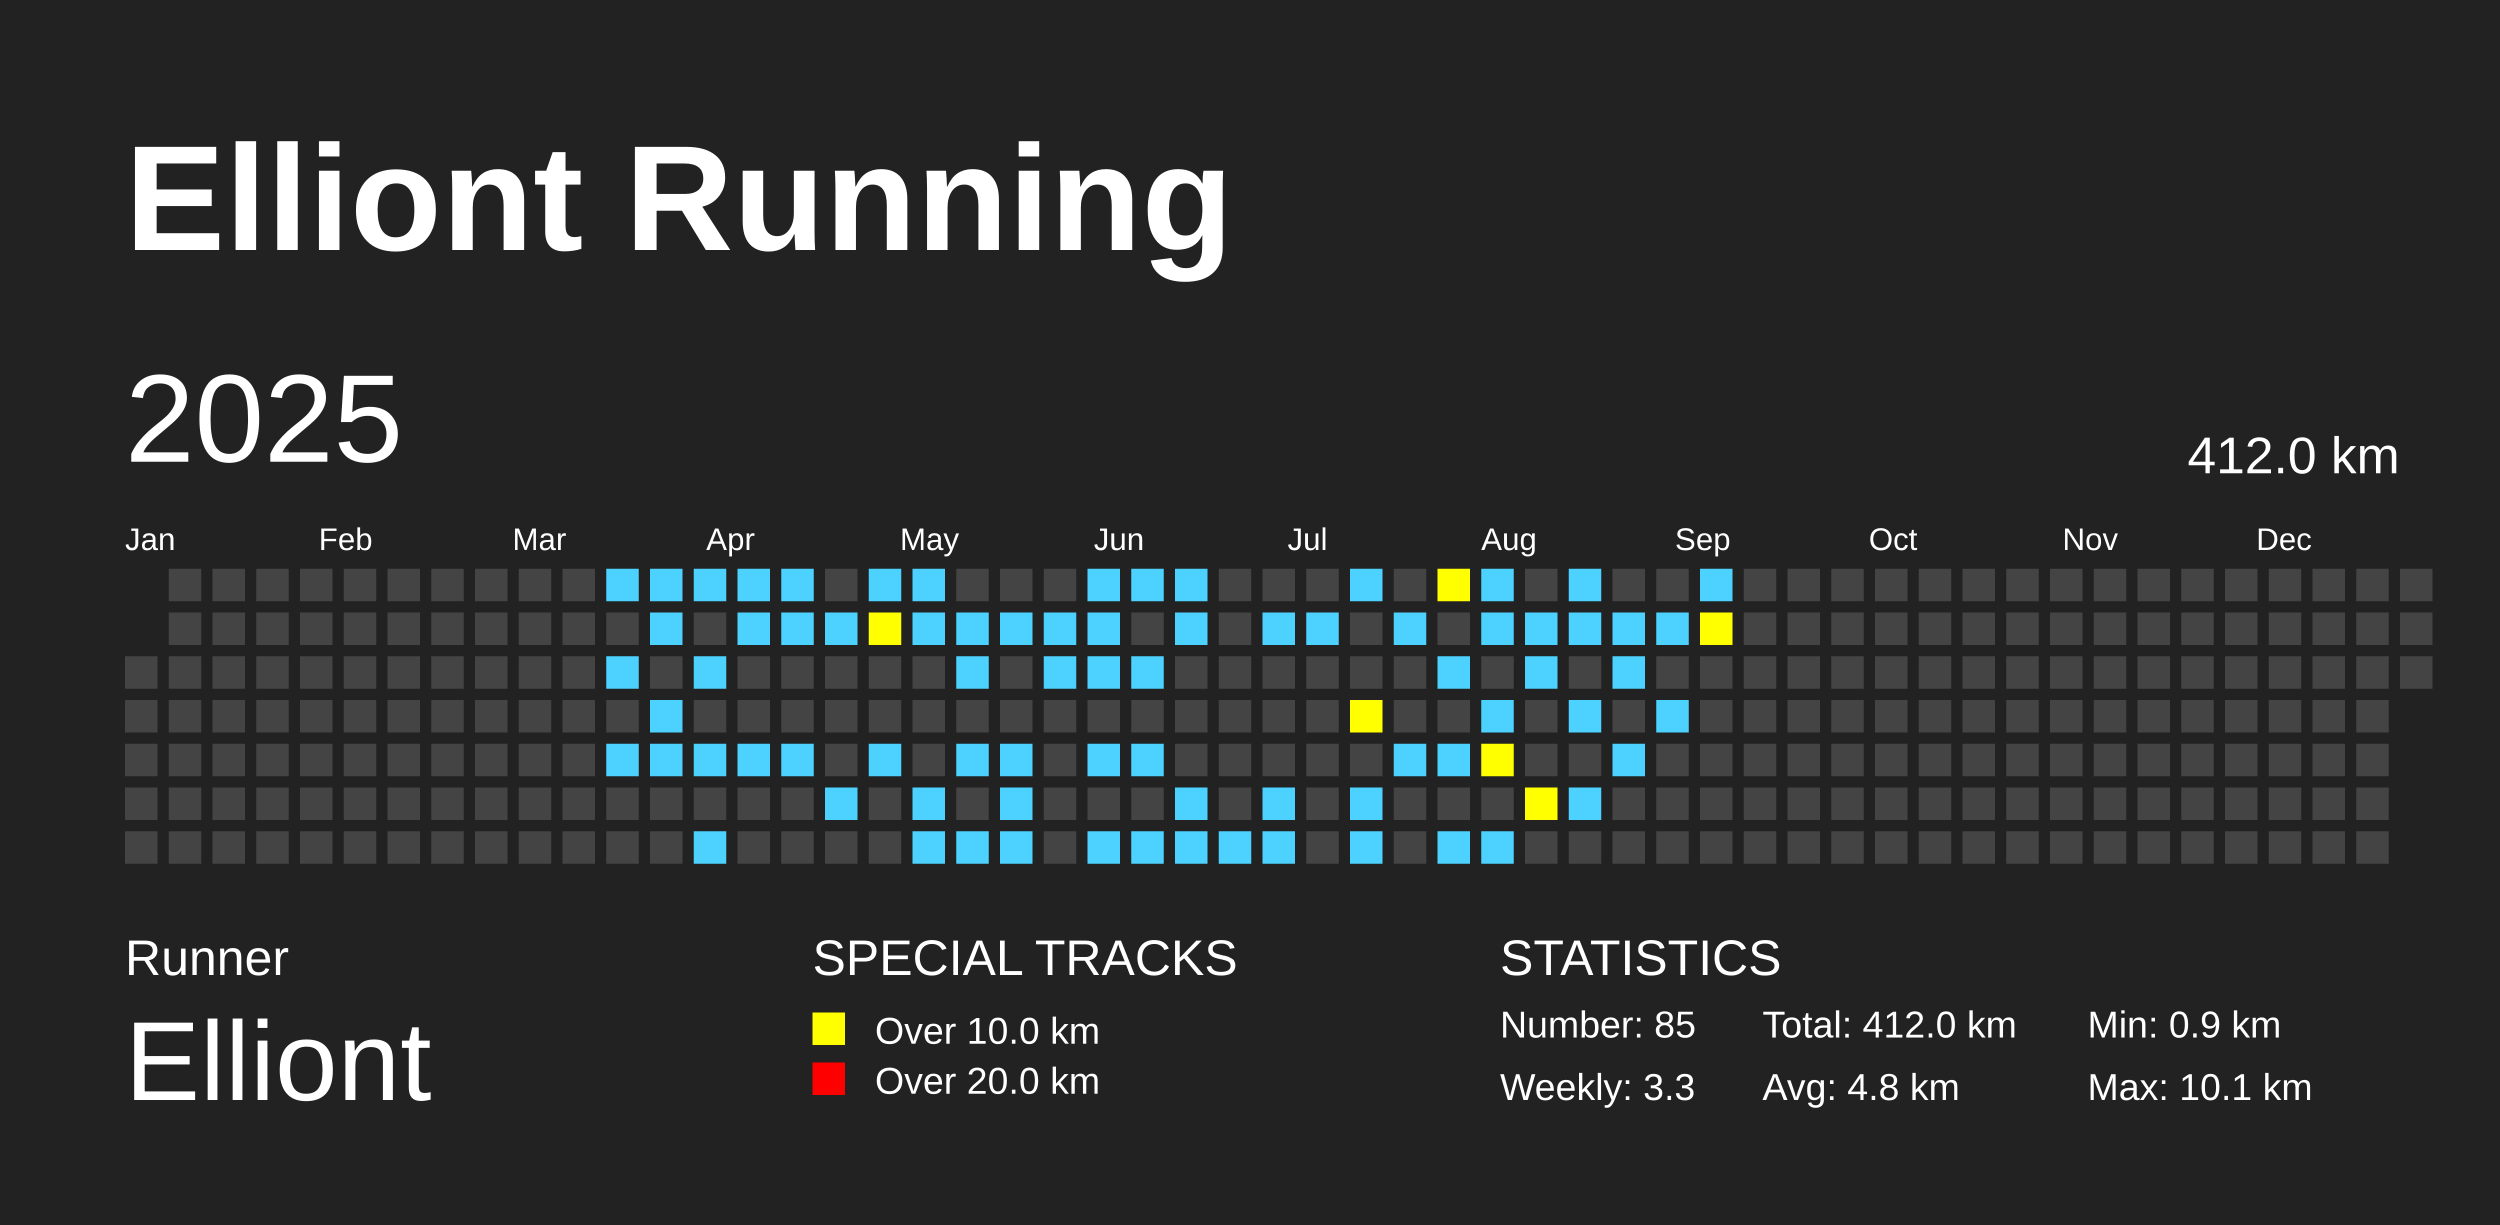
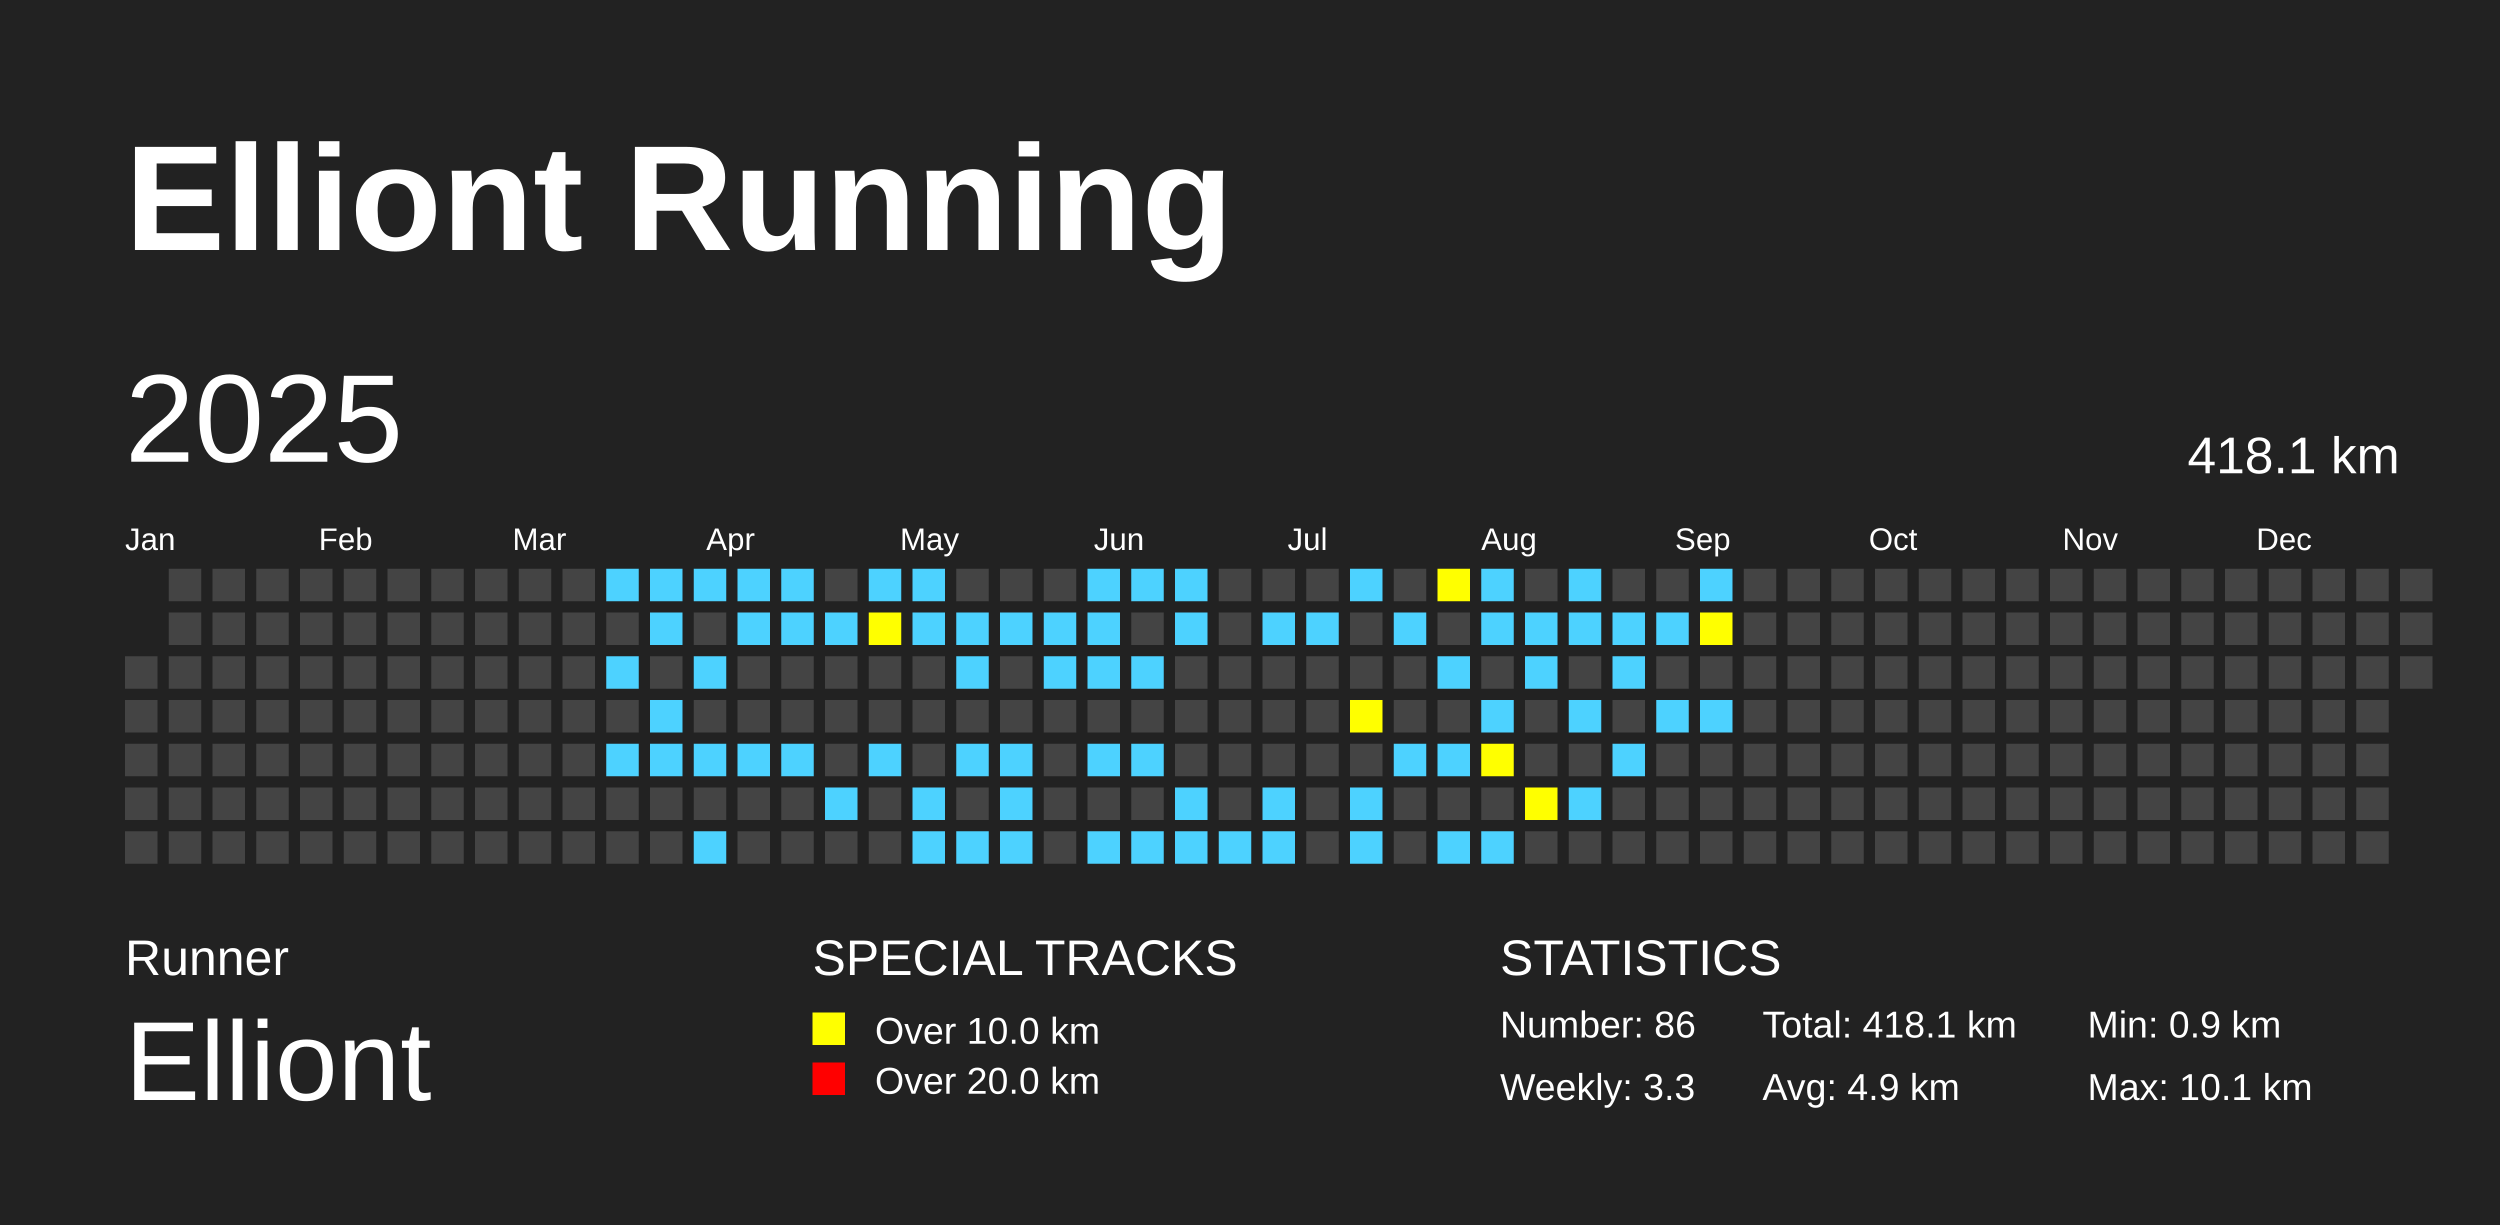
<svg xmlns="http://www.w3.org/2000/svg" baseProfile="full" height="98mm" version="1.1" viewBox="0,0,200,98" width="200mm">
  <defs />
  <rect fill="#222222" height="98" width="200" x="0" y="0" />
  <text fill="#FFFFFF" style="font-size:12px; font-family:Arial; font-weight:bold;" x="10" y="20">Elliont Running</text>
  <text fill="#FFFFFF" style="font-size:4px; font-family:Arial" x="10" y="78">Runner</text>
  <text fill="#FFFFFF" style="font-size:9px; font-family:Arial" x="10" y="88">Elliont</text>
  <text fill="#FFFFFF" style="font-size:4px; font-family:Arial" x="65" y="78">SPECIAL TRACKS</text>
  <rect fill="yellow" height="2.6" width="2.6" x="65" y="81" />
  <text fill="#FFFFFF" style="font-size:3px; font-family:Arial" x="70" y="83.5">Over 10.0 km</text>
  <rect fill="red" height="2.6" width="2.6" x="65" y="85" />
  <text fill="#FFFFFF" style="font-size:3px; font-family:Arial" x="70" y="87.5">Over 20.0 km</text>
  <text fill="#FFFFFF" style="font-size:4px; font-family:Arial" x="120" y="78">STATISTICS</text>
-   <text fill="#FFFFFF" style="font-size:3px; font-family:Arial" x="120" y="83">Number: 85</text>
+   <text fill="#FFFFFF" style="font-size:3px; font-family:Arial" x="120" y="83">Number: 86</text>
  <text fill="#FFFFFF" style="font-size:3px; font-family:Arial" x="120" y="88">Weekly: 3.3</text>
-   <text fill="#FFFFFF" style="font-size:3px; font-family:Arial" x="141" y="83">Total: 412.0 km</text>
-   <text fill="#FFFFFF" style="font-size:3px; font-family:Arial" x="141" y="88">Avg: 4.8 km</text>
+   <text fill="#FFFFFF" style="font-size:3px; font-family:Arial" x="141" y="83">Total: 418.1 km</text>
+   <text fill="#FFFFFF" style="font-size:3px; font-family:Arial" x="141" y="88">Avg: 4.9 km</text>
  <text fill="#FFFFFF" style="font-size:3px; font-family:Arial" x="167" y="83">Min: 0.9 km</text>
  <text fill="#FFFFFF" style="font-size:3px; font-family:Arial" x="167" y="88">Max: 10.1 km</text>
  <text dominant-baseline="hanging" fill="#FFFFFF" style="font-size:10.0px; font-family:Arial;" x="10" y="30">2025</text>
-   <text dominant-baseline="hanging" fill="#FFFFFF" style="font-size:4.125px; font-family:Arial;" x="175" y="35">412.0 km</text>
+   <text dominant-baseline="hanging" fill="#FFFFFF" style="font-size:4.125px; font-family:Arial;" x="175" y="35">418.1 km</text>
  <text fill="#FFFFFF" style="font-size:2.5px; font-family:Arial" x="10.0" y="44">Jan</text>
  <text fill="#FFFFFF" style="font-size:2.5px; font-family:Arial" x="25.5" y="44">Feb</text>
  <text fill="#FFFFFF" style="font-size:2.5px; font-family:Arial" x="41.0" y="44">Mar</text>
  <text fill="#FFFFFF" style="font-size:2.5px; font-family:Arial" x="56.5" y="44">Apr</text>
  <text fill="#FFFFFF" style="font-size:2.5px; font-family:Arial" x="72.0" y="44">May</text>
  <text fill="#FFFFFF" style="font-size:2.5px; font-family:Arial" x="87.5" y="44">Jun</text>
  <text fill="#FFFFFF" style="font-size:2.5px; font-family:Arial" x="103.0" y="44">Jul</text>
  <text fill="#FFFFFF" style="font-size:2.5px; font-family:Arial" x="118.5" y="44">Aug</text>
  <text fill="#FFFFFF" style="font-size:2.5px; font-family:Arial" x="134.0" y="44">Sep</text>
  <text fill="#FFFFFF" style="font-size:2.5px; font-family:Arial" x="149.5" y="44">Oct</text>
  <text fill="#FFFFFF" style="font-size:2.5px; font-family:Arial" x="165.0" y="44">Nov</text>
  <text fill="#FFFFFF" style="font-size:2.5px; font-family:Arial" x="180.5" y="44">Dec</text>
  <rect fill="#444444" height="2.6" width="2.6" x="10.0" y="52.5" />
  <rect fill="#444444" height="2.6" width="2.6" x="10.0" y="56.0" />
  <rect fill="#444444" height="2.6" width="2.6" x="10.0" y="59.5" />
  <rect fill="#444444" height="2.6" width="2.6" x="10.0" y="63.0" />
  <rect fill="#444444" height="2.6" width="2.6" x="10.0" y="66.5" />
  <rect fill="#444444" height="2.6" width="2.6" x="13.5" y="45.5" />
  <rect fill="#444444" height="2.6" width="2.6" x="13.5" y="49.0" />
  <rect fill="#444444" height="2.6" width="2.6" x="13.5" y="52.5" />
  <rect fill="#444444" height="2.6" width="2.6" x="13.5" y="56.0" />
  <rect fill="#444444" height="2.6" width="2.6" x="13.5" y="59.5" />
  <rect fill="#444444" height="2.6" width="2.6" x="13.5" y="63.0" />
  <rect fill="#444444" height="2.6" width="2.6" x="13.5" y="66.5" />
  <rect fill="#444444" height="2.6" width="2.6" x="17.0" y="45.5" />
  <rect fill="#444444" height="2.6" width="2.6" x="17.0" y="49.0" />
  <rect fill="#444444" height="2.6" width="2.6" x="17.0" y="52.5" />
  <rect fill="#444444" height="2.6" width="2.6" x="17.0" y="56.0" />
  <rect fill="#444444" height="2.6" width="2.6" x="17.0" y="59.5" />
  <rect fill="#444444" height="2.6" width="2.6" x="17.0" y="63.0" />
  <rect fill="#444444" height="2.6" width="2.6" x="17.0" y="66.5" />
  <rect fill="#444444" height="2.6" width="2.6" x="20.5" y="45.5" />
  <rect fill="#444444" height="2.6" width="2.6" x="20.5" y="49.0" />
  <rect fill="#444444" height="2.6" width="2.6" x="20.5" y="52.5" />
  <rect fill="#444444" height="2.6" width="2.6" x="20.5" y="56.0" />
  <rect fill="#444444" height="2.6" width="2.6" x="20.5" y="59.5" />
  <rect fill="#444444" height="2.6" width="2.6" x="20.5" y="63.0" />
  <rect fill="#444444" height="2.6" width="2.6" x="20.5" y="66.5" />
  <rect fill="#444444" height="2.6" width="2.6" x="24.0" y="45.5" />
  <rect fill="#444444" height="2.6" width="2.6" x="24.0" y="49.0" />
  <rect fill="#444444" height="2.6" width="2.6" x="24.0" y="52.5" />
  <rect fill="#444444" height="2.6" width="2.6" x="24.0" y="56.0" />
  <rect fill="#444444" height="2.6" width="2.6" x="24.0" y="59.5" />
  <rect fill="#444444" height="2.6" width="2.6" x="24.0" y="63.0" />
  <rect fill="#444444" height="2.6" width="2.6" x="24.0" y="66.5" />
  <rect fill="#444444" height="2.6" width="2.6" x="27.5" y="45.5" />
  <rect fill="#444444" height="2.6" width="2.6" x="27.5" y="49.0" />
  <rect fill="#444444" height="2.6" width="2.6" x="27.5" y="52.5" />
  <rect fill="#444444" height="2.6" width="2.6" x="27.5" y="56.0" />
  <rect fill="#444444" height="2.6" width="2.6" x="27.5" y="59.5" />
  <rect fill="#444444" height="2.6" width="2.6" x="27.5" y="63.0" />
  <rect fill="#444444" height="2.6" width="2.6" x="27.5" y="66.5" />
  <rect fill="#444444" height="2.6" width="2.6" x="31.0" y="45.5" />
  <rect fill="#444444" height="2.6" width="2.6" x="31.0" y="49.0" />
  <rect fill="#444444" height="2.6" width="2.6" x="31.0" y="52.5" />
  <rect fill="#444444" height="2.6" width="2.6" x="31.0" y="56.0" />
  <rect fill="#444444" height="2.6" width="2.6" x="31.0" y="59.5" />
  <rect fill="#444444" height="2.6" width="2.6" x="31.0" y="63.0" />
  <rect fill="#444444" height="2.6" width="2.6" x="31.0" y="66.5" />
  <rect fill="#444444" height="2.6" width="2.6" x="34.5" y="45.5" />
  <rect fill="#444444" height="2.6" width="2.6" x="34.5" y="49.0" />
  <rect fill="#444444" height="2.6" width="2.6" x="34.5" y="52.5" />
  <rect fill="#444444" height="2.6" width="2.6" x="34.5" y="56.0" />
  <rect fill="#444444" height="2.6" width="2.6" x="34.5" y="59.5" />
  <rect fill="#444444" height="2.6" width="2.6" x="34.5" y="63.0" />
  <rect fill="#444444" height="2.6" width="2.6" x="34.5" y="66.5" />
  <rect fill="#444444" height="2.6" width="2.6" x="38.0" y="45.5" />
  <rect fill="#444444" height="2.6" width="2.6" x="38.0" y="49.0" />
  <rect fill="#444444" height="2.6" width="2.6" x="38.0" y="52.5" />
  <rect fill="#444444" height="2.6" width="2.6" x="38.0" y="56.0" />
  <rect fill="#444444" height="2.6" width="2.6" x="38.0" y="59.5" />
  <rect fill="#444444" height="2.6" width="2.6" x="38.0" y="63.0" />
  <rect fill="#444444" height="2.6" width="2.6" x="38.0" y="66.5" />
  <rect fill="#444444" height="2.6" width="2.6" x="41.5" y="45.5" />
  <rect fill="#444444" height="2.6" width="2.6" x="41.5" y="49.0" />
  <rect fill="#444444" height="2.6" width="2.6" x="41.5" y="52.5" />
  <rect fill="#444444" height="2.6" width="2.6" x="41.5" y="56.0" />
  <rect fill="#444444" height="2.6" width="2.6" x="41.5" y="59.5" />
  <rect fill="#444444" height="2.6" width="2.6" x="41.5" y="63.0" />
  <rect fill="#444444" height="2.6" width="2.6" x="41.5" y="66.5" />
  <rect fill="#444444" height="2.6" width="2.6" x="45.0" y="45.5" />
  <rect fill="#444444" height="2.6" width="2.6" x="45.0" y="49.0" />
  <rect fill="#444444" height="2.6" width="2.6" x="45.0" y="52.5" />
  <rect fill="#444444" height="2.6" width="2.6" x="45.0" y="56.0" />
  <rect fill="#444444" height="2.6" width="2.6" x="45.0" y="59.5" />
  <rect fill="#444444" height="2.6" width="2.6" x="45.0" y="63.0" />
  <rect fill="#444444" height="2.6" width="2.6" x="45.0" y="66.5" />
  <rect fill="#4DD2FF" height="2.6" width="2.6" x="48.5" y="45.5" />
  <rect fill="#444444" height="2.6" width="2.6" x="48.5" y="49.0" />
  <rect fill="#4DD2FF" height="2.6" width="2.6" x="48.5" y="52.5" />
  <rect fill="#444444" height="2.6" width="2.6" x="48.5" y="56.0" />
  <rect fill="#4DD2FF" height="2.6" width="2.6" x="48.5" y="59.5" />
  <rect fill="#444444" height="2.6" width="2.6" x="48.5" y="63.0" />
  <rect fill="#444444" height="2.6" width="2.6" x="48.5" y="66.5" />
  <rect fill="#4DD2FF" height="2.6" width="2.6" x="52.0" y="45.5" />
  <rect fill="#4DD2FF" height="2.6" width="2.6" x="52.0" y="49.0" />
  <rect fill="#444444" height="2.6" width="2.6" x="52.0" y="52.5" />
  <rect fill="#4DD2FF" height="2.6" width="2.6" x="52.0" y="56.0" />
  <rect fill="#4DD2FF" height="2.6" width="2.6" x="52.0" y="59.5" />
  <rect fill="#444444" height="2.6" width="2.6" x="52.0" y="63.0" />
  <rect fill="#444444" height="2.6" width="2.6" x="52.0" y="66.5" />
  <rect fill="#4DD2FF" height="2.6" width="2.6" x="55.5" y="45.5" />
  <rect fill="#444444" height="2.6" width="2.6" x="55.5" y="49.0" />
  <rect fill="#4DD2FF" height="2.6" width="2.6" x="55.5" y="52.5" />
  <rect fill="#444444" height="2.6" width="2.6" x="55.5" y="56.0" />
  <rect fill="#4DD2FF" height="2.6" width="2.6" x="55.5" y="59.5" />
  <rect fill="#444444" height="2.6" width="2.6" x="55.5" y="63.0" />
  <rect fill="#4DD2FF" height="2.6" width="2.6" x="55.5" y="66.5" />
  <rect fill="#4DD2FF" height="2.6" width="2.6" x="59.0" y="45.5" />
  <rect fill="#4DD2FF" height="2.6" width="2.6" x="59.0" y="49.0" />
  <rect fill="#444444" height="2.6" width="2.6" x="59.0" y="52.5" />
  <rect fill="#444444" height="2.6" width="2.6" x="59.0" y="56.0" />
  <rect fill="#4DD2FF" height="2.6" width="2.6" x="59.0" y="59.5" />
  <rect fill="#444444" height="2.6" width="2.6" x="59.0" y="63.0" />
  <rect fill="#444444" height="2.6" width="2.6" x="59.0" y="66.5" />
  <rect fill="#4DD2FF" height="2.6" width="2.6" x="62.5" y="45.5" />
  <rect fill="#4DD2FF" height="2.6" width="2.6" x="62.5" y="49.0" />
  <rect fill="#444444" height="2.6" width="2.6" x="62.5" y="52.5" />
  <rect fill="#444444" height="2.6" width="2.6" x="62.5" y="56.0" />
  <rect fill="#4DD2FF" height="2.6" width="2.6" x="62.5" y="59.5" />
  <rect fill="#444444" height="2.6" width="2.6" x="62.5" y="63.0" />
  <rect fill="#444444" height="2.6" width="2.6" x="62.5" y="66.5" />
  <rect fill="#444444" height="2.6" width="2.6" x="66.0" y="45.5" />
  <rect fill="#4DD2FF" height="2.6" width="2.6" x="66.0" y="49.0" />
  <rect fill="#444444" height="2.6" width="2.6" x="66.0" y="52.5" />
  <rect fill="#444444" height="2.6" width="2.6" x="66.0" y="56.0" />
  <rect fill="#444444" height="2.6" width="2.6" x="66.0" y="59.5" />
  <rect fill="#4DD2FF" height="2.6" width="2.6" x="66.0" y="63.0" />
  <rect fill="#444444" height="2.6" width="2.6" x="66.0" y="66.5" />
  <rect fill="#4DD2FF" height="2.6" width="2.6" x="69.5" y="45.5" />
  <rect fill="yellow" height="2.6" width="2.6" x="69.5" y="49.0" />
  <rect fill="#444444" height="2.6" width="2.6" x="69.5" y="52.5" />
  <rect fill="#444444" height="2.6" width="2.6" x="69.5" y="56.0" />
  <rect fill="#4DD2FF" height="2.6" width="2.6" x="69.5" y="59.5" />
  <rect fill="#444444" height="2.6" width="2.6" x="69.5" y="63.0" />
  <rect fill="#444444" height="2.6" width="2.6" x="69.5" y="66.5" />
  <rect fill="#4DD2FF" height="2.6" width="2.6" x="73.0" y="45.5" />
  <rect fill="#4DD2FF" height="2.6" width="2.6" x="73.0" y="49.0" />
  <rect fill="#444444" height="2.6" width="2.6" x="73.0" y="52.5" />
  <rect fill="#444444" height="2.6" width="2.6" x="73.0" y="56.0" />
  <rect fill="#444444" height="2.6" width="2.6" x="73.0" y="59.5" />
  <rect fill="#4DD2FF" height="2.6" width="2.6" x="73.0" y="63.0" />
  <rect fill="#4DD2FF" height="2.6" width="2.6" x="73.0" y="66.5" />
  <rect fill="#444444" height="2.6" width="2.6" x="76.5" y="45.5" />
  <rect fill="#4DD2FF" height="2.6" width="2.6" x="76.5" y="49.0" />
  <rect fill="#4DD2FF" height="2.6" width="2.6" x="76.5" y="52.5" />
  <rect fill="#444444" height="2.6" width="2.6" x="76.5" y="56.0" />
  <rect fill="#4DD2FF" height="2.6" width="2.6" x="76.5" y="59.5" />
  <rect fill="#444444" height="2.6" width="2.6" x="76.5" y="63.0" />
  <rect fill="#4DD2FF" height="2.6" width="2.6" x="76.5" y="66.5" />
  <rect fill="#444444" height="2.6" width="2.6" x="80.0" y="45.5" />
  <rect fill="#4DD2FF" height="2.6" width="2.6" x="80.0" y="49.0" />
  <rect fill="#444444" height="2.6" width="2.6" x="80.0" y="52.5" />
  <rect fill="#444444" height="2.6" width="2.6" x="80.0" y="56.0" />
  <rect fill="#4DD2FF" height="2.6" width="2.6" x="80.0" y="59.5" />
  <rect fill="#4DD2FF" height="2.6" width="2.6" x="80.0" y="63.0" />
  <rect fill="#4DD2FF" height="2.6" width="2.6" x="80.0" y="66.5" />
  <rect fill="#444444" height="2.6" width="2.6" x="83.5" y="45.5" />
  <rect fill="#4DD2FF" height="2.6" width="2.6" x="83.5" y="49.0" />
  <rect fill="#4DD2FF" height="2.6" width="2.6" x="83.5" y="52.5" />
  <rect fill="#444444" height="2.6" width="2.6" x="83.5" y="56.0" />
  <rect fill="#444444" height="2.6" width="2.6" x="83.5" y="59.5" />
  <rect fill="#444444" height="2.6" width="2.6" x="83.5" y="63.0" />
  <rect fill="#444444" height="2.6" width="2.6" x="83.5" y="66.5" />
  <rect fill="#4DD2FF" height="2.6" width="2.6" x="87.0" y="45.5" />
  <rect fill="#4DD2FF" height="2.6" width="2.6" x="87.0" y="49.0" />
  <rect fill="#4DD2FF" height="2.6" width="2.6" x="87.0" y="52.5" />
  <rect fill="#444444" height="2.6" width="2.6" x="87.0" y="56.0" />
  <rect fill="#4DD2FF" height="2.6" width="2.6" x="87.0" y="59.5" />
  <rect fill="#444444" height="2.6" width="2.6" x="87.0" y="63.0" />
  <rect fill="#4DD2FF" height="2.6" width="2.6" x="87.0" y="66.5" />
  <rect fill="#4DD2FF" height="2.6" width="2.6" x="90.5" y="45.5" />
  <rect fill="#444444" height="2.6" width="2.6" x="90.5" y="49.0" />
  <rect fill="#4DD2FF" height="2.6" width="2.6" x="90.5" y="52.5" />
  <rect fill="#444444" height="2.6" width="2.6" x="90.5" y="56.0" />
  <rect fill="#4DD2FF" height="2.6" width="2.6" x="90.5" y="59.5" />
  <rect fill="#444444" height="2.6" width="2.6" x="90.5" y="63.0" />
  <rect fill="#4DD2FF" height="2.6" width="2.6" x="90.5" y="66.5" />
  <rect fill="#4DD2FF" height="2.6" width="2.6" x="94.0" y="45.5" />
  <rect fill="#4DD2FF" height="2.6" width="2.6" x="94.0" y="49.0" />
  <rect fill="#444444" height="2.6" width="2.6" x="94.0" y="52.5" />
  <rect fill="#444444" height="2.6" width="2.6" x="94.0" y="56.0" />
  <rect fill="#444444" height="2.6" width="2.6" x="94.0" y="59.5" />
  <rect fill="#4DD2FF" height="2.6" width="2.6" x="94.0" y="63.0" />
  <rect fill="#4DD2FF" height="2.6" width="2.6" x="94.0" y="66.5" />
  <rect fill="#444444" height="2.6" width="2.6" x="97.5" y="45.5" />
  <rect fill="#444444" height="2.6" width="2.6" x="97.5" y="49.0" />
  <rect fill="#444444" height="2.6" width="2.6" x="97.5" y="52.5" />
  <rect fill="#444444" height="2.6" width="2.6" x="97.5" y="56.0" />
  <rect fill="#444444" height="2.6" width="2.6" x="97.5" y="59.5" />
  <rect fill="#444444" height="2.6" width="2.6" x="97.5" y="63.0" />
  <rect fill="#4DD2FF" height="2.6" width="2.6" x="97.5" y="66.5" />
  <rect fill="#444444" height="2.6" width="2.6" x="101.0" y="45.5" />
  <rect fill="#4DD2FF" height="2.6" width="2.6" x="101.0" y="49.0" />
  <rect fill="#444444" height="2.6" width="2.6" x="101.0" y="52.5" />
  <rect fill="#444444" height="2.6" width="2.6" x="101.0" y="56.0" />
  <rect fill="#444444" height="2.6" width="2.6" x="101.0" y="59.5" />
  <rect fill="#4DD2FF" height="2.6" width="2.6" x="101.0" y="63.0" />
  <rect fill="#4DD2FF" height="2.6" width="2.6" x="101.0" y="66.5" />
  <rect fill="#444444" height="2.6" width="2.6" x="104.5" y="45.5" />
  <rect fill="#4DD2FF" height="2.6" width="2.6" x="104.5" y="49.0" />
  <rect fill="#444444" height="2.6" width="2.6" x="104.5" y="52.5" />
  <rect fill="#444444" height="2.6" width="2.6" x="104.5" y="56.0" />
  <rect fill="#444444" height="2.6" width="2.6" x="104.5" y="59.5" />
  <rect fill="#444444" height="2.6" width="2.6" x="104.5" y="63.0" />
  <rect fill="#444444" height="2.6" width="2.6" x="104.5" y="66.5" />
  <rect fill="#4DD2FF" height="2.6" width="2.6" x="108.0" y="45.5" />
  <rect fill="#444444" height="2.6" width="2.6" x="108.0" y="49.0" />
  <rect fill="#444444" height="2.6" width="2.6" x="108.0" y="52.5" />
  <rect fill="yellow" height="2.6" width="2.6" x="108.0" y="56.0" />
  <rect fill="#444444" height="2.6" width="2.6" x="108.0" y="59.5" />
  <rect fill="#4DD2FF" height="2.6" width="2.6" x="108.0" y="63.0" />
  <rect fill="#4DD2FF" height="2.6" width="2.6" x="108.0" y="66.5" />
  <rect fill="#444444" height="2.6" width="2.6" x="111.5" y="45.5" />
  <rect fill="#4DD2FF" height="2.6" width="2.6" x="111.5" y="49.0" />
  <rect fill="#444444" height="2.6" width="2.6" x="111.5" y="52.5" />
  <rect fill="#444444" height="2.6" width="2.6" x="111.5" y="56.0" />
  <rect fill="#4DD2FF" height="2.6" width="2.6" x="111.5" y="59.5" />
  <rect fill="#444444" height="2.6" width="2.6" x="111.5" y="63.0" />
  <rect fill="#444444" height="2.6" width="2.6" x="111.5" y="66.5" />
  <rect fill="yellow" height="2.6" width="2.6" x="115.0" y="45.5" />
  <rect fill="#444444" height="2.6" width="2.6" x="115.0" y="49.0" />
  <rect fill="#4DD2FF" height="2.6" width="2.6" x="115.0" y="52.5" />
  <rect fill="#444444" height="2.6" width="2.6" x="115.0" y="56.0" />
  <rect fill="#4DD2FF" height="2.6" width="2.6" x="115.0" y="59.5" />
  <rect fill="#444444" height="2.6" width="2.6" x="115.0" y="63.0" />
  <rect fill="#4DD2FF" height="2.6" width="2.6" x="115.0" y="66.5" />
  <rect fill="#4DD2FF" height="2.6" width="2.6" x="118.5" y="45.5" />
  <rect fill="#4DD2FF" height="2.6" width="2.6" x="118.5" y="49.0" />
  <rect fill="#444444" height="2.6" width="2.6" x="118.5" y="52.5" />
  <rect fill="#4DD2FF" height="2.6" width="2.6" x="118.5" y="56.0" />
  <rect fill="yellow" height="2.6" width="2.6" x="118.5" y="59.5" />
  <rect fill="#444444" height="2.6" width="2.6" x="118.5" y="63.0" />
  <rect fill="#4DD2FF" height="2.6" width="2.6" x="118.5" y="66.5" />
  <rect fill="#444444" height="2.6" width="2.6" x="122.0" y="45.5" />
  <rect fill="#4DD2FF" height="2.6" width="2.6" x="122.0" y="49.0" />
  <rect fill="#4DD2FF" height="2.6" width="2.6" x="122.0" y="52.5" />
  <rect fill="#444444" height="2.6" width="2.6" x="122.0" y="56.0" />
  <rect fill="#444444" height="2.6" width="2.6" x="122.0" y="59.5" />
  <rect fill="yellow" height="2.6" width="2.6" x="122.0" y="63.0" />
  <rect fill="#444444" height="2.6" width="2.6" x="122.0" y="66.5" />
  <rect fill="#4DD2FF" height="2.6" width="2.6" x="125.5" y="45.5" />
  <rect fill="#4DD2FF" height="2.6" width="2.6" x="125.5" y="49.0" />
  <rect fill="#444444" height="2.6" width="2.6" x="125.5" y="52.5" />
  <rect fill="#4DD2FF" height="2.6" width="2.6" x="125.5" y="56.0" />
  <rect fill="#444444" height="2.6" width="2.6" x="125.5" y="59.5" />
  <rect fill="#4DD2FF" height="2.6" width="2.6" x="125.5" y="63.0" />
  <rect fill="#444444" height="2.6" width="2.6" x="125.5" y="66.5" />
  <rect fill="#444444" height="2.6" width="2.6" x="129.0" y="45.5" />
  <rect fill="#4DD2FF" height="2.6" width="2.6" x="129.0" y="49.0" />
  <rect fill="#4DD2FF" height="2.6" width="2.6" x="129.0" y="52.5" />
  <rect fill="#444444" height="2.6" width="2.6" x="129.0" y="56.0" />
  <rect fill="#4DD2FF" height="2.6" width="2.6" x="129.0" y="59.5" />
  <rect fill="#444444" height="2.6" width="2.6" x="129.0" y="63.0" />
  <rect fill="#444444" height="2.6" width="2.6" x="129.0" y="66.5" />
  <rect fill="#444444" height="2.6" width="2.6" x="132.5" y="45.5" />
  <rect fill="#4DD2FF" height="2.6" width="2.6" x="132.5" y="49.0" />
  <rect fill="#444444" height="2.6" width="2.6" x="132.5" y="52.5" />
  <rect fill="#4DD2FF" height="2.6" width="2.6" x="132.5" y="56.0" />
  <rect fill="#444444" height="2.6" width="2.6" x="132.5" y="59.5" />
  <rect fill="#444444" height="2.6" width="2.6" x="132.5" y="63.0" />
  <rect fill="#444444" height="2.6" width="2.6" x="132.5" y="66.5" />
  <rect fill="#4DD2FF" height="2.6" width="2.6" x="136.0" y="45.5" />
  <rect fill="yellow" height="2.6" width="2.6" x="136.0" y="49.0" />
  <rect fill="#444444" height="2.6" width="2.6" x="136.0" y="52.5" />
-   <rect fill="#444444" height="2.6" width="2.6" x="136.0" y="56.0" />
+   <rect fill="#4DD2FF" height="2.6" width="2.6" x="136.0" y="56.0" />
  <rect fill="#444444" height="2.6" width="2.6" x="136.0" y="59.5" />
  <rect fill="#444444" height="2.6" width="2.6" x="136.0" y="63.0" />
  <rect fill="#444444" height="2.6" width="2.6" x="136.0" y="66.5" />
  <rect fill="#444444" height="2.6" width="2.6" x="139.5" y="45.5" />
  <rect fill="#444444" height="2.6" width="2.6" x="139.5" y="49.0" />
  <rect fill="#444444" height="2.6" width="2.6" x="139.5" y="52.5" />
  <rect fill="#444444" height="2.6" width="2.6" x="139.5" y="56.0" />
  <rect fill="#444444" height="2.6" width="2.6" x="139.5" y="59.5" />
  <rect fill="#444444" height="2.6" width="2.6" x="139.5" y="63.0" />
  <rect fill="#444444" height="2.6" width="2.6" x="139.5" y="66.5" />
  <rect fill="#444444" height="2.6" width="2.6" x="143.0" y="45.5" />
  <rect fill="#444444" height="2.6" width="2.6" x="143.0" y="49.0" />
  <rect fill="#444444" height="2.6" width="2.6" x="143.0" y="52.5" />
  <rect fill="#444444" height="2.6" width="2.6" x="143.0" y="56.0" />
  <rect fill="#444444" height="2.6" width="2.6" x="143.0" y="59.5" />
  <rect fill="#444444" height="2.6" width="2.6" x="143.0" y="63.0" />
  <rect fill="#444444" height="2.6" width="2.6" x="143.0" y="66.5" />
  <rect fill="#444444" height="2.6" width="2.6" x="146.5" y="45.5" />
  <rect fill="#444444" height="2.6" width="2.6" x="146.5" y="49.0" />
  <rect fill="#444444" height="2.6" width="2.6" x="146.5" y="52.5" />
  <rect fill="#444444" height="2.6" width="2.6" x="146.5" y="56.0" />
  <rect fill="#444444" height="2.6" width="2.6" x="146.5" y="59.5" />
  <rect fill="#444444" height="2.6" width="2.6" x="146.5" y="63.0" />
  <rect fill="#444444" height="2.6" width="2.6" x="146.5" y="66.5" />
  <rect fill="#444444" height="2.6" width="2.6" x="150.0" y="45.5" />
  <rect fill="#444444" height="2.6" width="2.6" x="150.0" y="49.0" />
  <rect fill="#444444" height="2.6" width="2.6" x="150.0" y="52.5" />
  <rect fill="#444444" height="2.6" width="2.6" x="150.0" y="56.0" />
  <rect fill="#444444" height="2.6" width="2.6" x="150.0" y="59.5" />
  <rect fill="#444444" height="2.6" width="2.6" x="150.0" y="63.0" />
  <rect fill="#444444" height="2.6" width="2.6" x="150.0" y="66.5" />
  <rect fill="#444444" height="2.6" width="2.6" x="153.5" y="45.5" />
  <rect fill="#444444" height="2.6" width="2.6" x="153.5" y="49.0" />
  <rect fill="#444444" height="2.6" width="2.6" x="153.5" y="52.5" />
  <rect fill="#444444" height="2.6" width="2.6" x="153.5" y="56.0" />
  <rect fill="#444444" height="2.6" width="2.6" x="153.5" y="59.5" />
  <rect fill="#444444" height="2.6" width="2.6" x="153.5" y="63.0" />
  <rect fill="#444444" height="2.6" width="2.6" x="153.5" y="66.5" />
  <rect fill="#444444" height="2.6" width="2.6" x="157.0" y="45.5" />
  <rect fill="#444444" height="2.6" width="2.6" x="157.0" y="49.0" />
  <rect fill="#444444" height="2.6" width="2.6" x="157.0" y="52.5" />
  <rect fill="#444444" height="2.6" width="2.6" x="157.0" y="56.0" />
  <rect fill="#444444" height="2.6" width="2.6" x="157.0" y="59.5" />
  <rect fill="#444444" height="2.6" width="2.6" x="157.0" y="63.0" />
  <rect fill="#444444" height="2.6" width="2.6" x="157.0" y="66.5" />
  <rect fill="#444444" height="2.6" width="2.6" x="160.5" y="45.5" />
  <rect fill="#444444" height="2.6" width="2.6" x="160.5" y="49.0" />
  <rect fill="#444444" height="2.6" width="2.6" x="160.5" y="52.5" />
  <rect fill="#444444" height="2.6" width="2.6" x="160.5" y="56.0" />
  <rect fill="#444444" height="2.6" width="2.6" x="160.5" y="59.5" />
  <rect fill="#444444" height="2.6" width="2.6" x="160.5" y="63.0" />
  <rect fill="#444444" height="2.6" width="2.6" x="160.5" y="66.5" />
  <rect fill="#444444" height="2.6" width="2.6" x="164.0" y="45.5" />
  <rect fill="#444444" height="2.6" width="2.6" x="164.0" y="49.0" />
  <rect fill="#444444" height="2.6" width="2.6" x="164.0" y="52.5" />
  <rect fill="#444444" height="2.6" width="2.6" x="164.0" y="56.0" />
  <rect fill="#444444" height="2.6" width="2.6" x="164.0" y="59.5" />
  <rect fill="#444444" height="2.6" width="2.6" x="164.0" y="63.0" />
  <rect fill="#444444" height="2.6" width="2.6" x="164.0" y="66.5" />
  <rect fill="#444444" height="2.6" width="2.6" x="167.5" y="45.5" />
  <rect fill="#444444" height="2.6" width="2.6" x="167.5" y="49.0" />
  <rect fill="#444444" height="2.6" width="2.6" x="167.5" y="52.5" />
  <rect fill="#444444" height="2.6" width="2.6" x="167.5" y="56.0" />
  <rect fill="#444444" height="2.6" width="2.6" x="167.5" y="59.5" />
  <rect fill="#444444" height="2.6" width="2.6" x="167.5" y="63.0" />
  <rect fill="#444444" height="2.6" width="2.6" x="167.5" y="66.5" />
  <rect fill="#444444" height="2.6" width="2.6" x="171.0" y="45.5" />
  <rect fill="#444444" height="2.6" width="2.6" x="171.0" y="49.0" />
  <rect fill="#444444" height="2.6" width="2.6" x="171.0" y="52.5" />
  <rect fill="#444444" height="2.6" width="2.6" x="171.0" y="56.0" />
  <rect fill="#444444" height="2.6" width="2.6" x="171.0" y="59.5" />
  <rect fill="#444444" height="2.6" width="2.6" x="171.0" y="63.0" />
  <rect fill="#444444" height="2.6" width="2.6" x="171.0" y="66.5" />
  <rect fill="#444444" height="2.6" width="2.6" x="174.5" y="45.5" />
  <rect fill="#444444" height="2.6" width="2.6" x="174.5" y="49.0" />
  <rect fill="#444444" height="2.6" width="2.6" x="174.5" y="52.5" />
  <rect fill="#444444" height="2.6" width="2.6" x="174.5" y="56.0" />
  <rect fill="#444444" height="2.6" width="2.6" x="174.5" y="59.5" />
  <rect fill="#444444" height="2.6" width="2.6" x="174.5" y="63.0" />
  <rect fill="#444444" height="2.6" width="2.6" x="174.5" y="66.5" />
  <rect fill="#444444" height="2.6" width="2.6" x="178.0" y="45.5" />
  <rect fill="#444444" height="2.6" width="2.6" x="178.0" y="49.0" />
  <rect fill="#444444" height="2.6" width="2.6" x="178.0" y="52.5" />
  <rect fill="#444444" height="2.6" width="2.6" x="178.0" y="56.0" />
  <rect fill="#444444" height="2.6" width="2.6" x="178.0" y="59.5" />
  <rect fill="#444444" height="2.6" width="2.6" x="178.0" y="63.0" />
  <rect fill="#444444" height="2.6" width="2.6" x="178.0" y="66.5" />
  <rect fill="#444444" height="2.6" width="2.6" x="181.5" y="45.5" />
  <rect fill="#444444" height="2.6" width="2.6" x="181.5" y="49.0" />
  <rect fill="#444444" height="2.6" width="2.6" x="181.5" y="52.5" />
  <rect fill="#444444" height="2.6" width="2.6" x="181.5" y="56.0" />
  <rect fill="#444444" height="2.6" width="2.6" x="181.5" y="59.5" />
  <rect fill="#444444" height="2.6" width="2.6" x="181.5" y="63.0" />
  <rect fill="#444444" height="2.6" width="2.6" x="181.5" y="66.5" />
  <rect fill="#444444" height="2.6" width="2.6" x="185.0" y="45.5" />
  <rect fill="#444444" height="2.6" width="2.6" x="185.0" y="49.0" />
  <rect fill="#444444" height="2.6" width="2.6" x="185.0" y="52.5" />
  <rect fill="#444444" height="2.6" width="2.6" x="185.0" y="56.0" />
  <rect fill="#444444" height="2.6" width="2.6" x="185.0" y="59.5" />
  <rect fill="#444444" height="2.6" width="2.6" x="185.0" y="63.0" />
  <rect fill="#444444" height="2.6" width="2.6" x="185.0" y="66.5" />
  <rect fill="#444444" height="2.6" width="2.6" x="188.5" y="45.5" />
  <rect fill="#444444" height="2.6" width="2.6" x="188.5" y="49.0" />
  <rect fill="#444444" height="2.6" width="2.6" x="188.5" y="52.5" />
  <rect fill="#444444" height="2.6" width="2.6" x="188.5" y="56.0" />
  <rect fill="#444444" height="2.6" width="2.6" x="188.5" y="59.5" />
  <rect fill="#444444" height="2.6" width="2.6" x="188.5" y="63.0" />
  <rect fill="#444444" height="2.6" width="2.6" x="188.5" y="66.5" />
  <rect fill="#444444" height="2.6" width="2.6" x="192.0" y="45.5" />
  <rect fill="#444444" height="2.6" width="2.6" x="192.0" y="49.0" />
  <rect fill="#444444" height="2.6" width="2.6" x="192.0" y="52.5" />
</svg>
